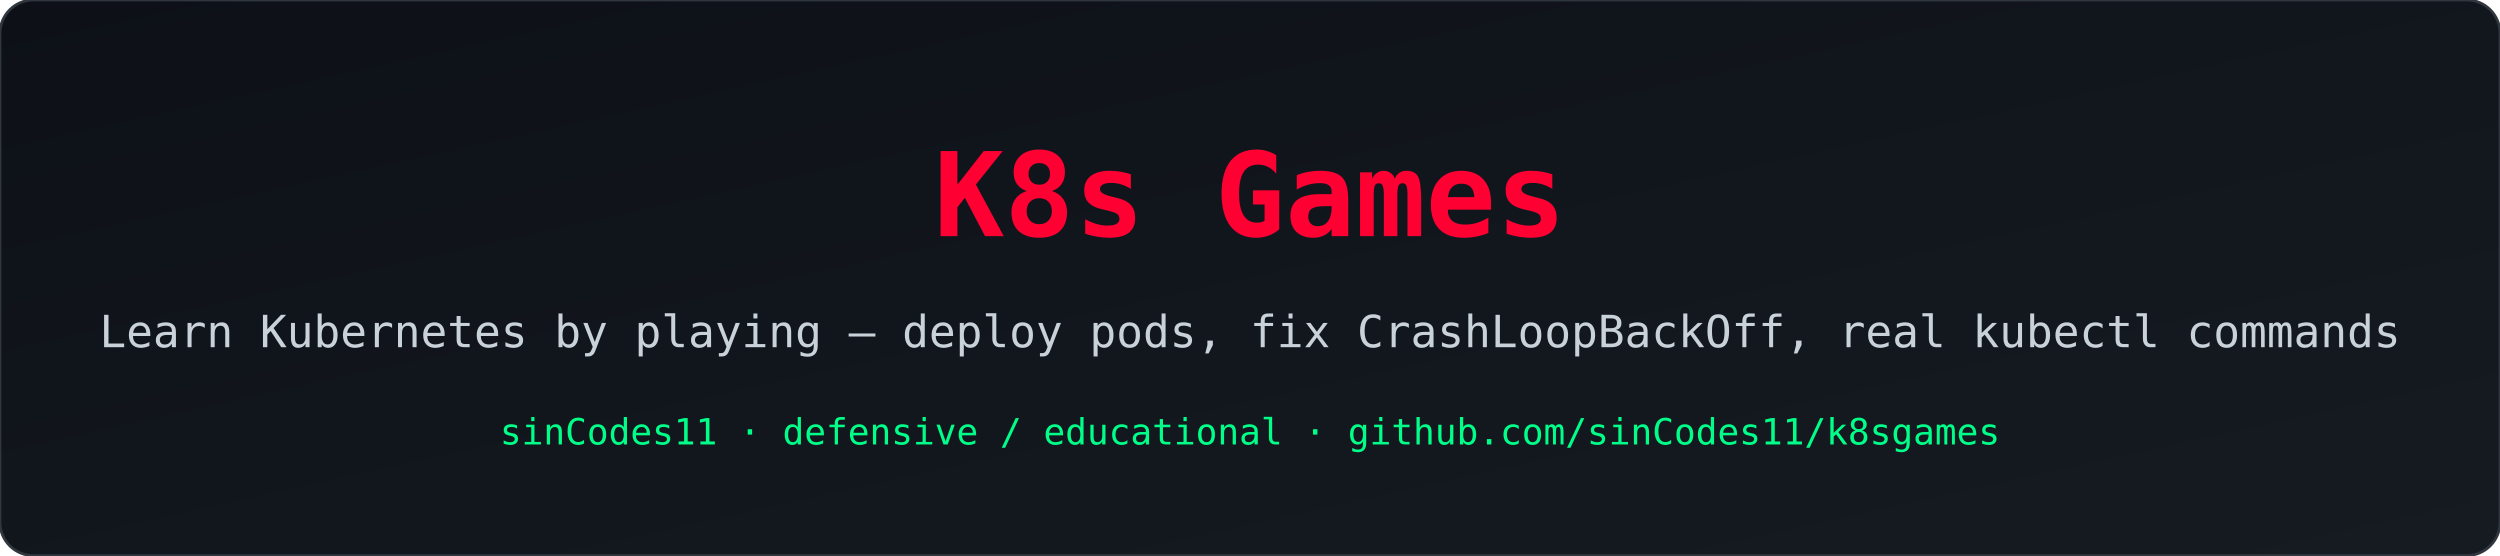
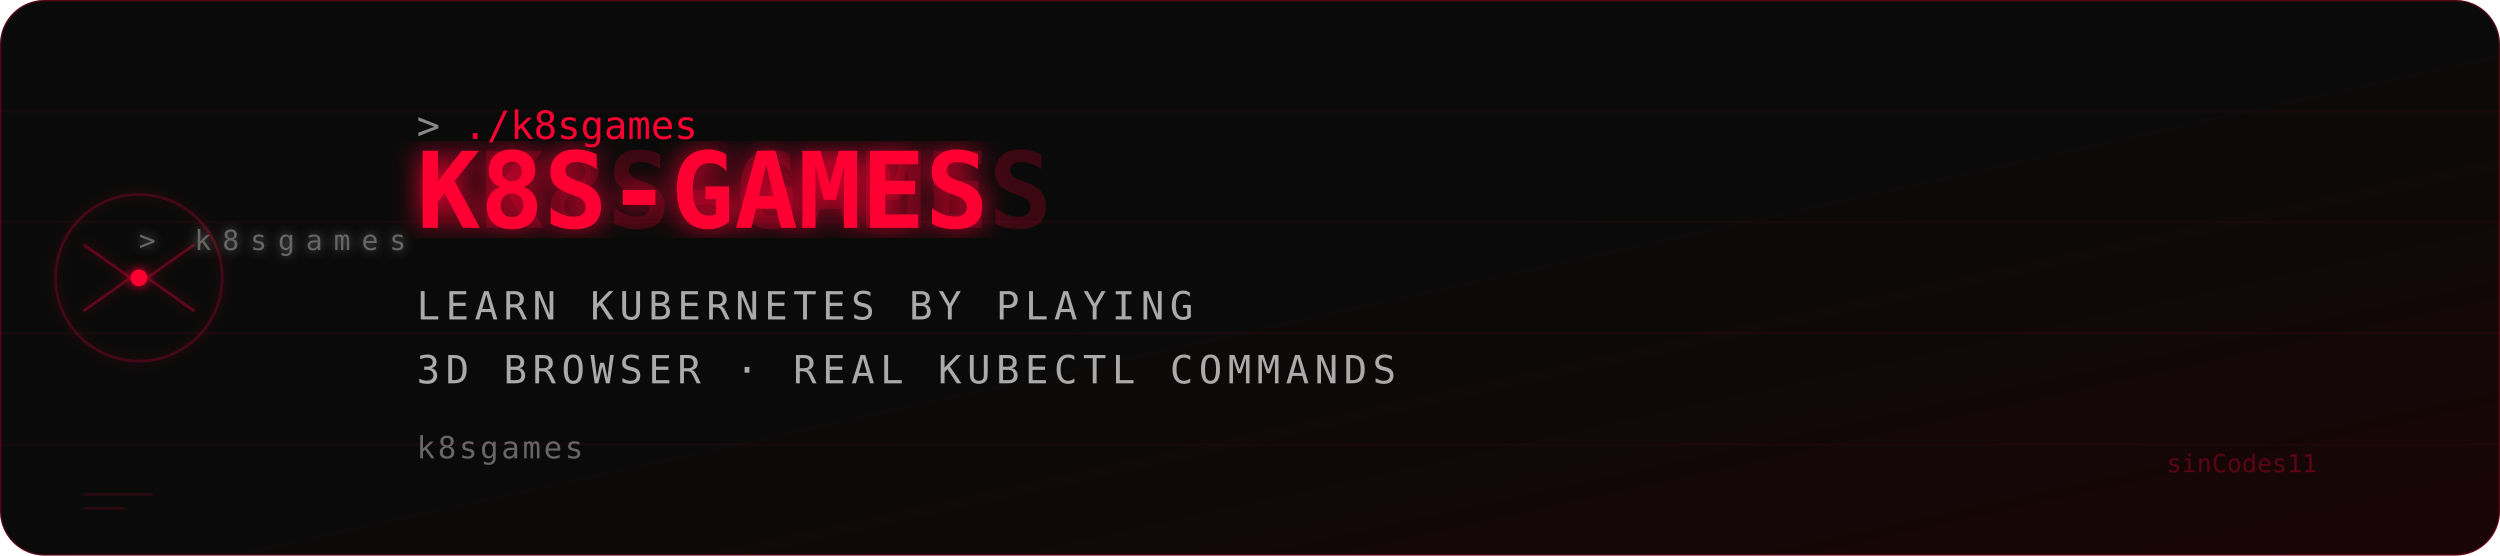
<svg xmlns="http://www.w3.org/2000/svg" viewBox="0 0 900 200" width="900" height="200">
  <defs>
    <linearGradient id="bgPr" x1="0%" y1="0%" x2="100%" y2="100%">
-       <stop offset="0%" style="stop-color:#0d1117;stop-opacity:1" />
-       <stop offset="100%" style="stop-color:#161b22;stop-opacity:1" />
+       <stop offset="0%" style="stop-color:#0a0a0a" />
+       <stop offset="50%" style="stop-color:#0a0a0a" />
+       <stop offset="100%" style="stop-color:#1a0505" />
    </linearGradient>
+     <linearGradient id="accentPr" x1="0%" y1="0%" x2="100%" y2="100%">
+       <stop offset="0%" style="stop-color:#ff0033" />
+       <stop offset="100%" style="stop-color:#ff3366" />
+     </linearGradient>
+     <linearGradient id="scanlinePr" x1="0%" y1="0%" x2="100%" y2="0%">
+       <stop offset="0%" style="stop-color:transparent" />
+       <stop offset="50%" style="stop-color:#ff0033;stop-opacity:0.12" />
+       <stop offset="100%" style="stop-color:transparent" />
+     </linearGradient>
+     <filter id="glowPr">
+       <feGaussianBlur stdDeviation="2" />
+       <feMerge>
+         <feMergeNode />
+         <feMergeNode in="SourceGraphic" />
+       </feMerge>
+     </filter>
+     <filter id="glowStrongPr">
+       <feGaussianBlur stdDeviation="5" />
+       <feMerge>
+         <feMergeNode />
+         <feMergeNode in="SourceGraphic" />
+       </feMerge>
+     </filter>
+     <clipPath id="clipPr">
+       <rect width="900" height="200" rx="16" />
+     </clipPath>
  </defs>
-   <rect width="900" height="200" rx="12" fill="url(#bgPr)" stroke="#30363d" stroke-width="1" />
-   <text x="450" y="85" font-family="monospace" font-size="42" font-weight="bold" fill="#ff0033" text-anchor="middle">K8s Games</text>
-   <text x="450" y="125" font-family="monospace" font-size="16" fill="#c9d1d9" text-anchor="middle">Learn Kubernetes by playing — deploy pods, fix CrashLoopBackOff, real kubectl commands</text>
-   <text x="450" y="160" font-family="monospace" font-size="13" fill="#00ff88" text-anchor="middle">sinCodes11 · defensive / educational · github.com/sinCodes11/k8sgames</text>
+   <g clip-path="url(#clipPr)">
+     <rect width="900" height="200" rx="16" fill="url(#bgPr)" />
+     <rect width="900" height="200" rx="16" fill="none" stroke="#ff0033" stroke-width="1" opacity="0.3" />
+     <g opacity="0.04">
+       <line x1="0" y1="40" x2="900" y2="40" stroke="#ff0033" stroke-width="1" />
+       <line x1="0" y1="80" x2="900" y2="80" stroke="#ff0033" stroke-width="1" />
+       <line x1="0" y1="120" x2="900" y2="120" stroke="#ff0033" stroke-width="1" />
+       <line x1="0" y1="160" x2="900" y2="160" stroke="#ff0033" stroke-width="1" />
+     </g>
+     <rect x="0" y="0" width="900" height="200" fill="url(#scanlinePr)" opacity="0">
+       <animate attributeName="opacity" values="0;1;0" dur="3s" repeatCount="indefinite" />
+     </rect>
+     <line x1="0" y1="0" x2="0" y2="200" stroke="#ff0033" stroke-width="1" opacity="0">
+       <animate attributeName="x1" values="60;840" dur="4s" repeatCount="indefinite" />
+       <animate attributeName="x2" values="60;840" dur="4s" repeatCount="indefinite" />
+       <animate attributeName="opacity" values="0;0.5;0" dur="4s" repeatCount="indefinite" />
+     </line>
+     <g transform="translate(50,100)">
+       <g filter="url(#glowPr)">
+         <text x="0" y="-10" font-family="monospace" font-size="10" fill="#666" letter-spacing="4">&gt; k8sgames</text>
+         <circle cx="0" cy="0" r="30" fill="none" stroke="#ff0033" stroke-width="1" opacity="0.2">
+           <animate attributeName="r" values="25;35" dur="2s" repeatCount="indefinite" />
+           <animate attributeName="opacity" values="0.2;0.05;0.2" dur="2s" repeatCount="indefinite" />
+         </circle>
+         <circle cx="0" cy="0" r="3" fill="#ff0033">
+           <animate attributeName="opacity" values="1;0.3;1" dur="1.5s" repeatCount="indefinite" />
+         </circle>
+         <g stroke="#ff0033" stroke-width="1" opacity="0.3" fill="none">
+           <path d="M3,0 L20,12" />
+           <path d="M3,0 L20,-12" />
+           <path d="M-3,0 L-20,12" />
+           <path d="M-3,0 L-20,-12" />
+         </g>
+         <circle cx="0" cy="0" r="45" fill="none" stroke="#ff0033" stroke-width="0.5" opacity="0">
+           <animate attributeName="r" values="30;55" dur="2.5s" repeatCount="indefinite" />
+           <animate attributeName="opacity" values="0.15;0" dur="2.5s" repeatCount="indefinite" />
+         </circle>
+       </g>
+     </g>
+     <g transform="translate(150,50)">
+       <text x="0" y="0" font-family="monospace" font-size="14" fill="#888">&gt; <tspan fill="#ff0033">./k8sgames</tspan>
+       </text>
+       <text x="0" y="32" font-family="monospace" font-size="38" font-weight="bold" fill="#ff0033" filter="url(#glowStrongPr)">
+         K8S-GAMES
+       </text>
+       <text x="0" y="32" font-family="monospace" font-size="38" font-weight="bold" fill="#ff0033" opacity="0.2">
+         <animate attributeName="opacity" values="0.2;0.5;0.2" dur="0.04s" repeatCount="indefinite" />
+         K8S-GAMES
+       </text>
+       <text x="0" y="65" font-family="monospace" font-size="14" fill="#aaa" letter-spacing="2">LEARN KUBERNETES BY PLAYING</text>
+       <text x="0" y="88" font-family="monospace" font-size="14" fill="#aaa" letter-spacing="2">3D BROWSER · REAL KUBECTL COMMANDS</text>
+       <text x="0" y="115" font-family="monospace" font-size="11" fill="#666" letter-spacing="1">k8sgames</text>
+     </g>
+     <g transform="translate(780, 170)" opacity="0.3">
+       <text font-family="monospace" font-size="9" fill="#ff0033">sinCodes11</text>
+     </g>
+     <g transform="translate(30, 178)" opacity="0.12">
+       <line x1="0" y1="0" x2="25" y2="0" stroke="#ff0033" stroke-width="1">
+         <animate attributeName="x2" values="0;25;0" dur="2s" repeatCount="indefinite" />
+       </line>
+       <line x1="0" y1="5" x2="15" y2="5" stroke="#ff0033" stroke-width="1">
+         <animate attributeName="x2" values="0;15;0" dur="2.5s" repeatCount="indefinite" />
+       </line>
+     </g>
+   </g>
</svg>
